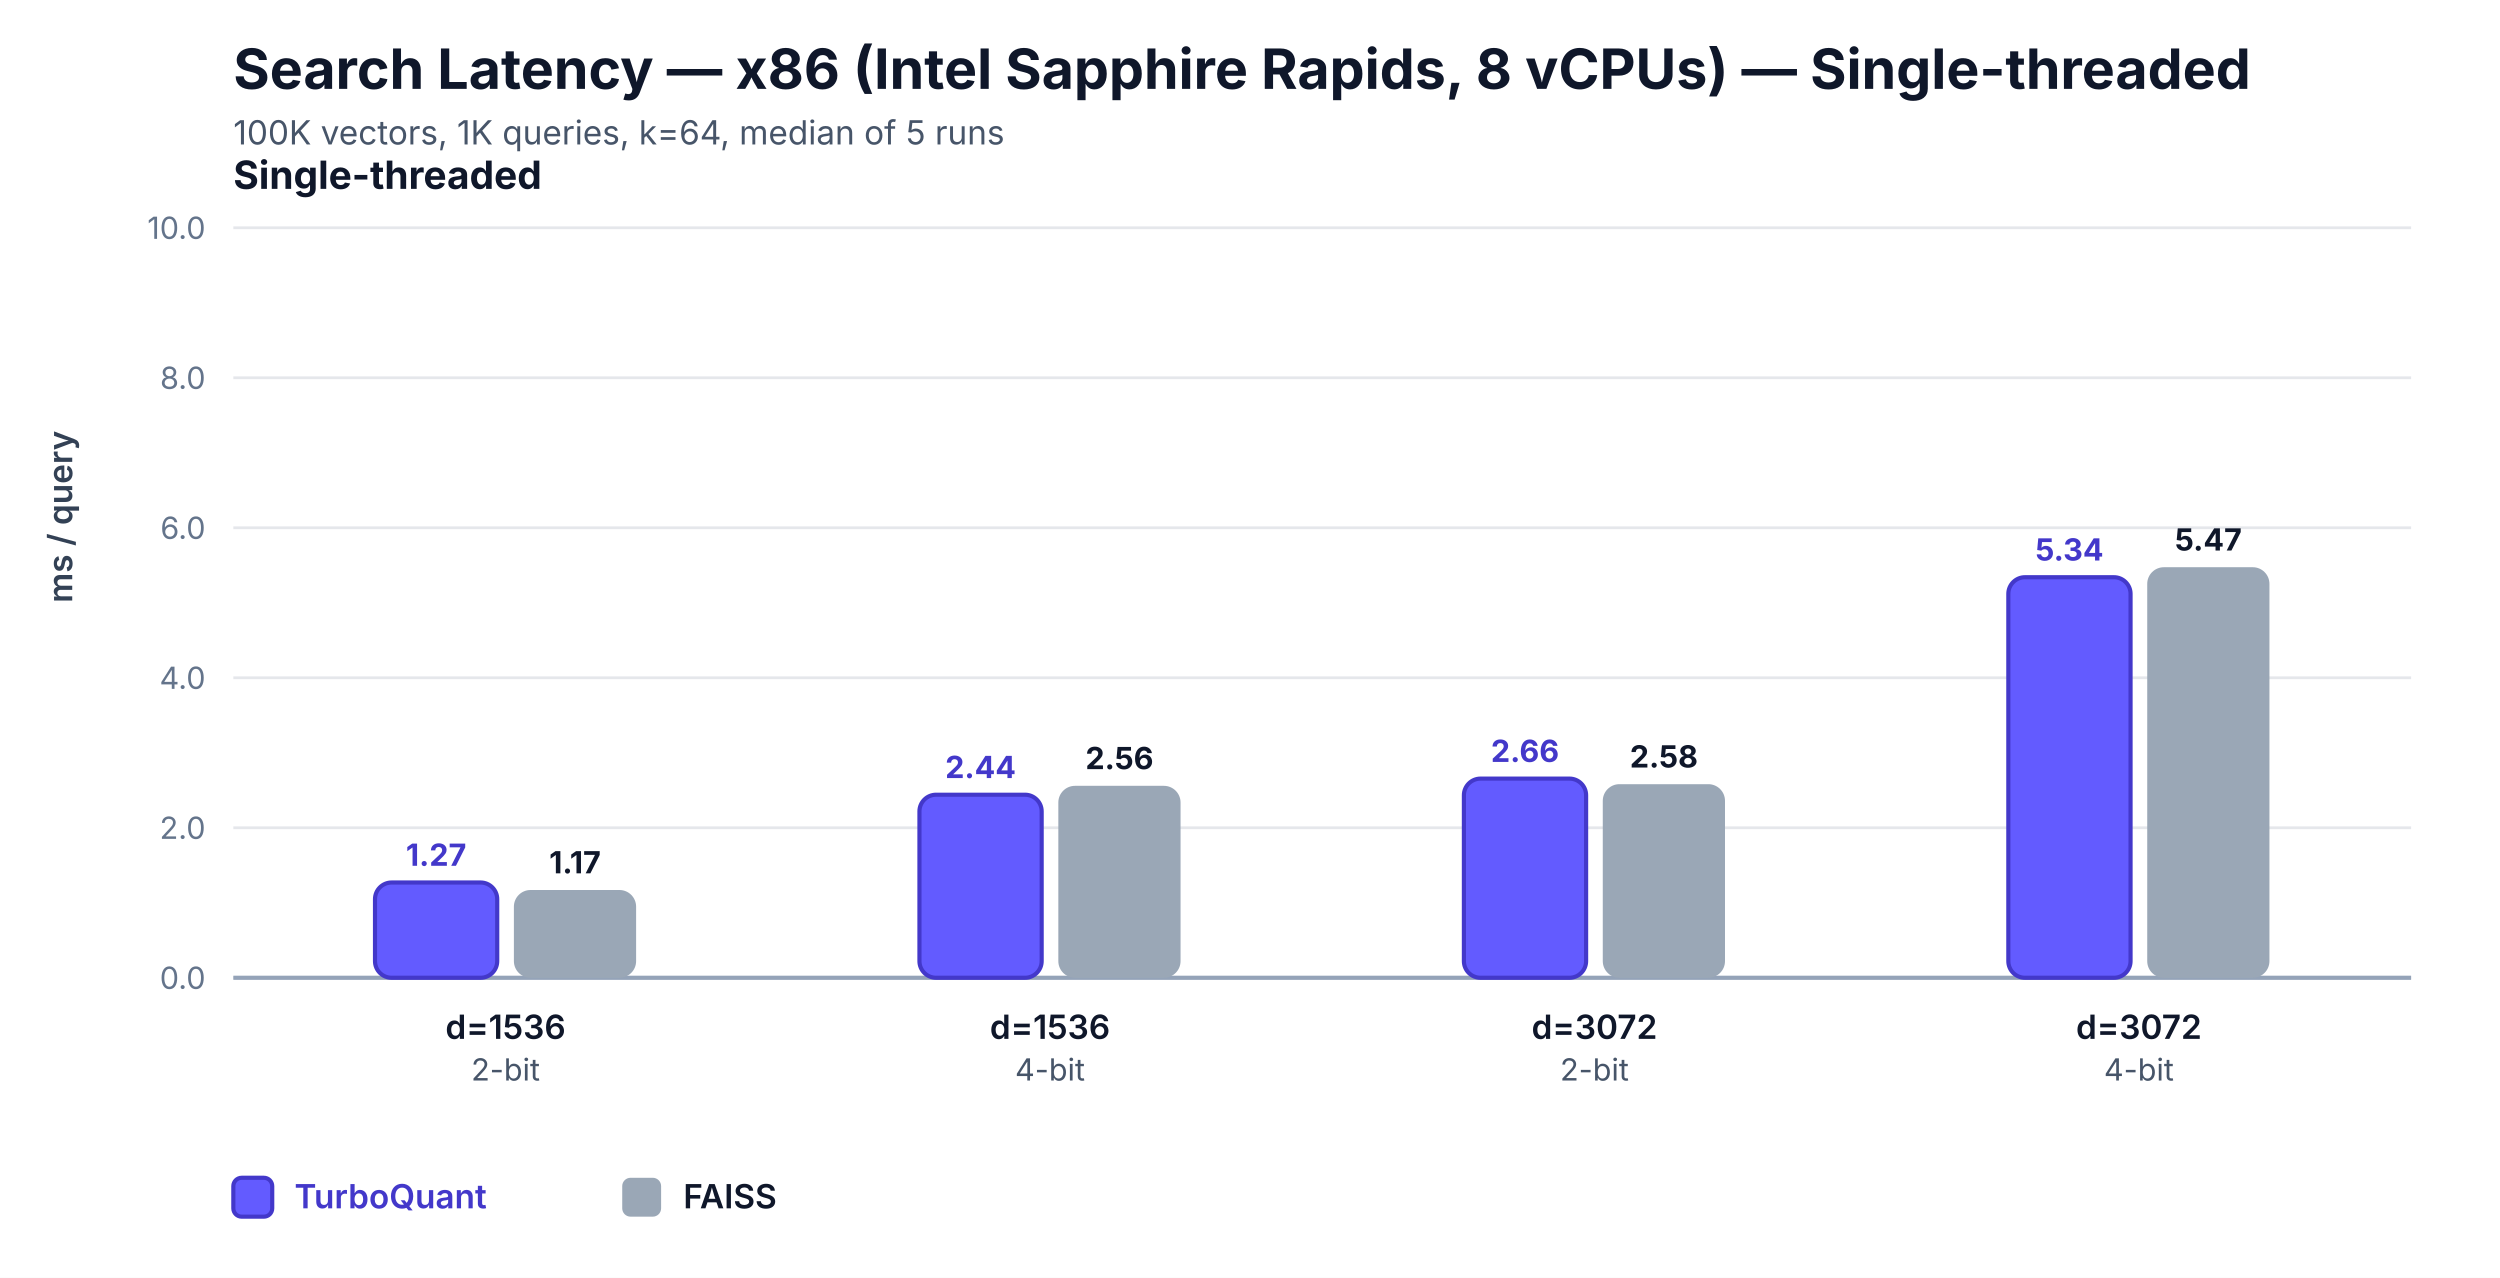
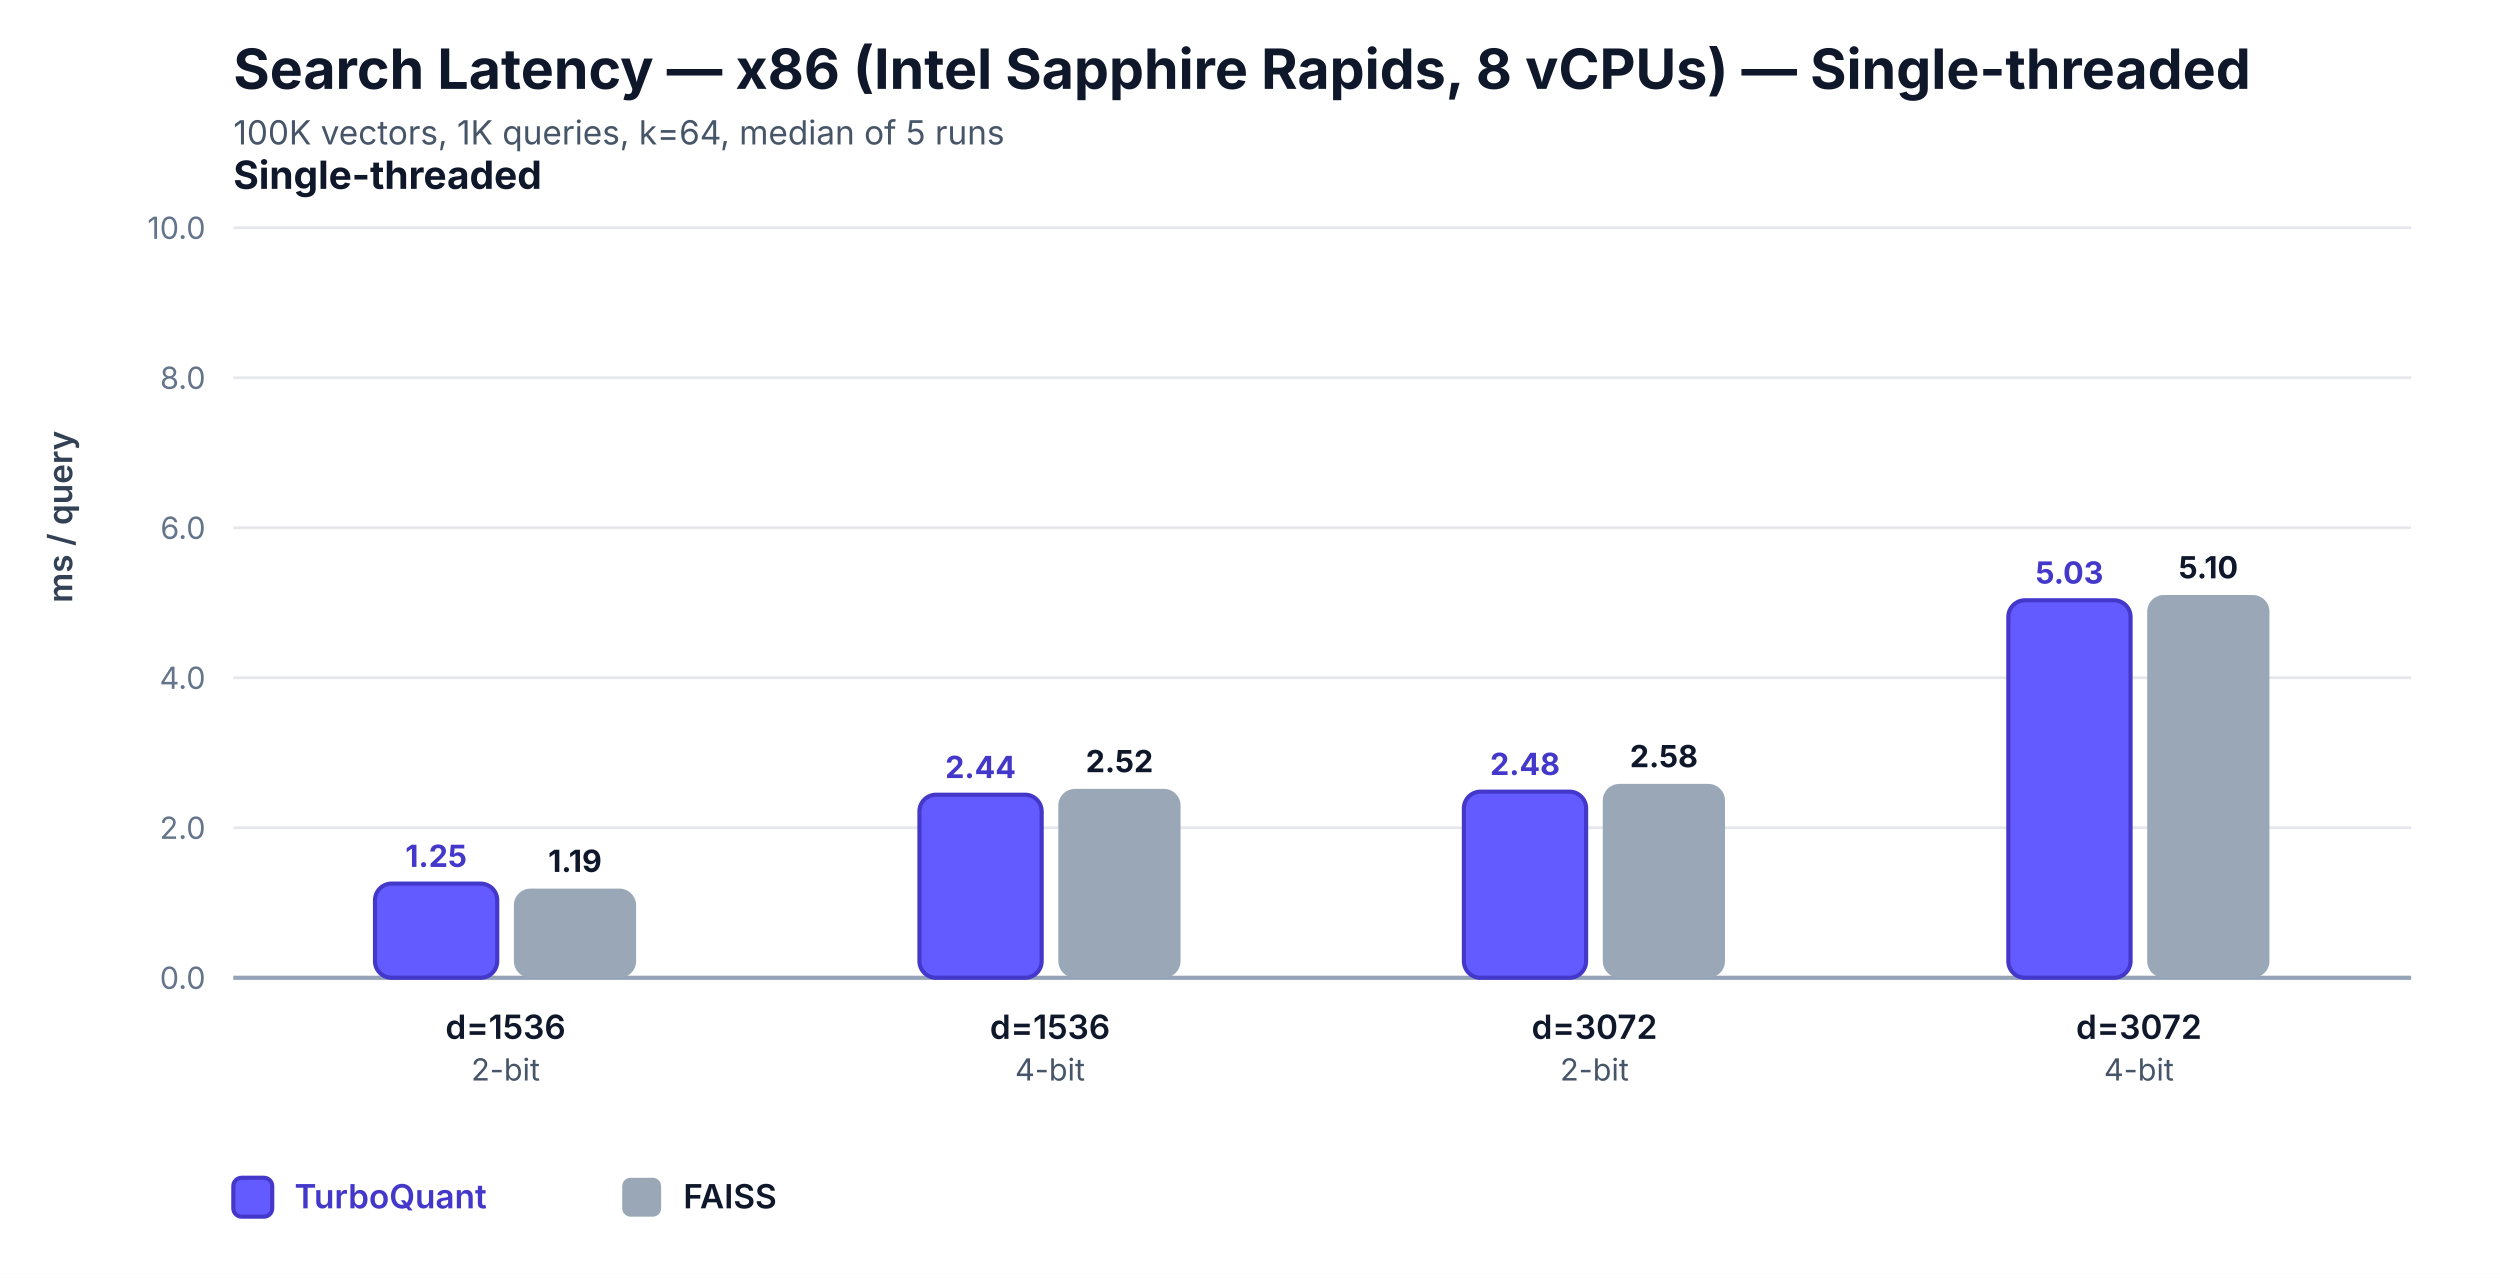
<svg xmlns="http://www.w3.org/2000/svg" width="900" height="460" viewBox="0 0 900 460" role="img" aria-label="Search Latency — x86 (Intel Sapphire Rapids, 8 vCPUs) — Single-threaded">
  <style>
  .title { font: 700 20px -apple-system, BlinkMacSystemFont, "Segoe UI", sans-serif; fill: #0f172a; }
  .subtitle { font: 400 12px -apple-system, BlinkMacSystemFont, "Segoe UI", sans-serif; fill: #475569; }
  .panel { font: 700 14px -apple-system, BlinkMacSystemFont, "Segoe UI", sans-serif; fill: #0f172a; }
  .label { font: 600 12px -apple-system, BlinkMacSystemFont, "Segoe UI", sans-serif; fill: #0f172a; }
  .secondary { font: 400 11px -apple-system, BlinkMacSystemFont, "Segoe UI", sans-serif; fill: #475569; }
  .tick { font: 400 11px -apple-system, BlinkMacSystemFont, "Segoe UI", sans-serif; fill: #64748b; }
  .value { font: 700 11px -apple-system, BlinkMacSystemFont, "Segoe UI", sans-serif; fill: #0f172a; }
  .value-accent { font: 700 11px -apple-system, BlinkMacSystemFont, "Segoe UI", sans-serif; fill: #4338ca; }
  .axis { font: 600 12px -apple-system, BlinkMacSystemFont, "Segoe UI", sans-serif; fill: #334155; }
  .legend { font: 600 12px -apple-system, BlinkMacSystemFont, "Segoe UI", sans-serif; fill: #0f172a; }
</style>
  <rect width="100%" height="100%" fill="#ffffff" />
  <text x="84" y="32" class="title">Search Latency — x86 (Intel Sapphire Rapids, 8 vCPUs) — Single-threaded</text>
  <text x="84" y="52" class="subtitle">100K vectors, 1K queries, k=64, median of 5 runs</text>
  <line x1="84" y1="352.0" x2="868" y2="352.0" stroke="#e5e7eb" stroke-width="1" />
  <text x="74" y="356.0" text-anchor="end" class="tick">0.0</text>
  <line x1="84" y1="298.0" x2="868" y2="298.0" stroke="#e5e7eb" stroke-width="1" />
  <text x="74" y="302.0" text-anchor="end" class="tick">2.0</text>
  <line x1="84" y1="244.0" x2="868" y2="244.0" stroke="#e5e7eb" stroke-width="1" />
  <text x="74" y="248.0" text-anchor="end" class="tick">4.0</text>
  <line x1="84" y1="190.0" x2="868" y2="190.0" stroke="#e5e7eb" stroke-width="1" />
  <text x="74" y="194.0" text-anchor="end" class="tick">6.0</text>
  <line x1="84" y1="136.0" x2="868" y2="136.0" stroke="#e5e7eb" stroke-width="1" />
  <text x="74" y="140.0" text-anchor="end" class="tick">8.0</text>
  <line x1="84" y1="82.0" x2="868" y2="82.0" stroke="#e5e7eb" stroke-width="1" />
  <text x="74" y="86.0" text-anchor="end" class="tick">10.0</text>
  <line x1="84" y1="352.0" x2="868" y2="352.0" stroke="#94a3b8" stroke-width="1.5" />
  <text x="84" y="68" class="panel">Single-threaded</text>
-   <rect x="135.0" y="317.7" width="44" height="34.3" rx="6" fill="#635bff" stroke="#4338ca" stroke-width="1.5" />
-   <rect x="185.0" y="320.4" width="44" height="31.6" rx="6" fill="#9aa7b6" />
-   <text x="157.0" y="311.7" text-anchor="middle" class="value-accent">1.27</text>
-   <text x="207.0" y="314.4" text-anchor="middle" class="value">1.17</text>
+   <rect x="135.0" y="318.1" width="44" height="33.9" rx="6" fill="#635bff" stroke="#4338ca" stroke-width="1.5" />
+   <rect x="185.0" y="319.9" width="44" height="32.1" rx="6" fill="#9aa7b6" />
+   <text x="157.0" y="312.1" text-anchor="middle" class="value-accent">1.25</text>
+   <text x="207.0" y="313.9" text-anchor="middle" class="value">1.19</text>
  <text x="182.0" y="374" text-anchor="middle" class="label">d=1536</text>
  <text x="182.0" y="389" text-anchor="middle" class="secondary">2-bit</text>
  <rect x="331.0" y="286.1" width="44" height="65.9" rx="6" fill="#635bff" stroke="#4338ca" stroke-width="1.5" />
-   <rect x="381.0" y="282.9" width="44" height="69.1" rx="6" fill="#9aa7b6" />
+   <rect x="381.0" y="284.0" width="44" height="68.0" rx="6" fill="#9aa7b6" />
  <text x="353.0" y="280.1" text-anchor="middle" class="value-accent">2.44</text>
-   <text x="403.0" y="276.9" text-anchor="middle" class="value">2.56</text>
+   <text x="403.0" y="278.0" text-anchor="middle" class="value">2.52</text>
  <text x="378.0" y="374" text-anchor="middle" class="label">d=1536</text>
  <text x="378.0" y="389" text-anchor="middle" class="secondary">4-bit</text>
-   <rect x="527.0" y="280.3" width="44" height="71.7" rx="6" fill="#635bff" stroke="#4338ca" stroke-width="1.5" />
-   <rect x="577.0" y="282.3" width="44" height="69.7" rx="6" fill="#9aa7b6" />
-   <text x="549.0" y="274.3" text-anchor="middle" class="value-accent">2.66</text>
-   <text x="599.0" y="276.3" text-anchor="middle" class="value">2.58</text>
+   <rect x="527.0" y="285.0" width="44" height="67.0" rx="6" fill="#635bff" stroke="#4338ca" stroke-width="1.5" />
+   <rect x="577.0" y="282.2" width="44" height="69.8" rx="6" fill="#9aa7b6" />
+   <text x="549.0" y="279.0" text-anchor="middle" class="value-accent">2.48</text>
+   <text x="599.0" y="276.2" text-anchor="middle" class="value">2.58</text>
  <text x="574.0" y="374" text-anchor="middle" class="label">d=3072</text>
  <text x="574.0" y="389" text-anchor="middle" class="secondary">2-bit</text>
-   <rect x="723.0" y="207.8" width="44" height="144.2" rx="6" fill="#635bff" stroke="#4338ca" stroke-width="1.5" />
-   <rect x="773.0" y="204.2" width="44" height="147.8" rx="6" fill="#9aa7b6" />
-   <text x="745.0" y="201.8" text-anchor="middle" class="value-accent">5.34</text>
-   <text x="795.0" y="198.2" text-anchor="middle" class="value">5.47</text>
+   <rect x="723.0" y="216.1" width="44" height="135.9" rx="6" fill="#635bff" stroke="#4338ca" stroke-width="1.5" />
+   <rect x="773.0" y="214.2" width="44" height="137.8" rx="6" fill="#9aa7b6" />
+   <text x="745.0" y="210.1" text-anchor="middle" class="value-accent">5.03</text>
+   <text x="795.0" y="208.2" text-anchor="middle" class="value">5.10</text>
  <text x="770.0" y="374" text-anchor="middle" class="label">d=3072</text>
  <text x="770.0" y="389" text-anchor="middle" class="secondary">4-bit</text>
  <text x="26" y="217.0" transform="rotate(-90, 26, 217.0)" class="axis">ms / query</text>
  <rect x="84" y="424" width="14" height="14" rx="3" fill="#635bff" stroke="#4338ca" stroke-width="1.5" />
  <text x="106" y="435" class="legend" style="fill: #4338ca;">TurboQuant</text>
  <rect x="224" y="424" width="14" height="14" rx="3" fill="#9aa7b6" />
  <text x="246" y="435" class="legend">FAISS</text>
</svg>
